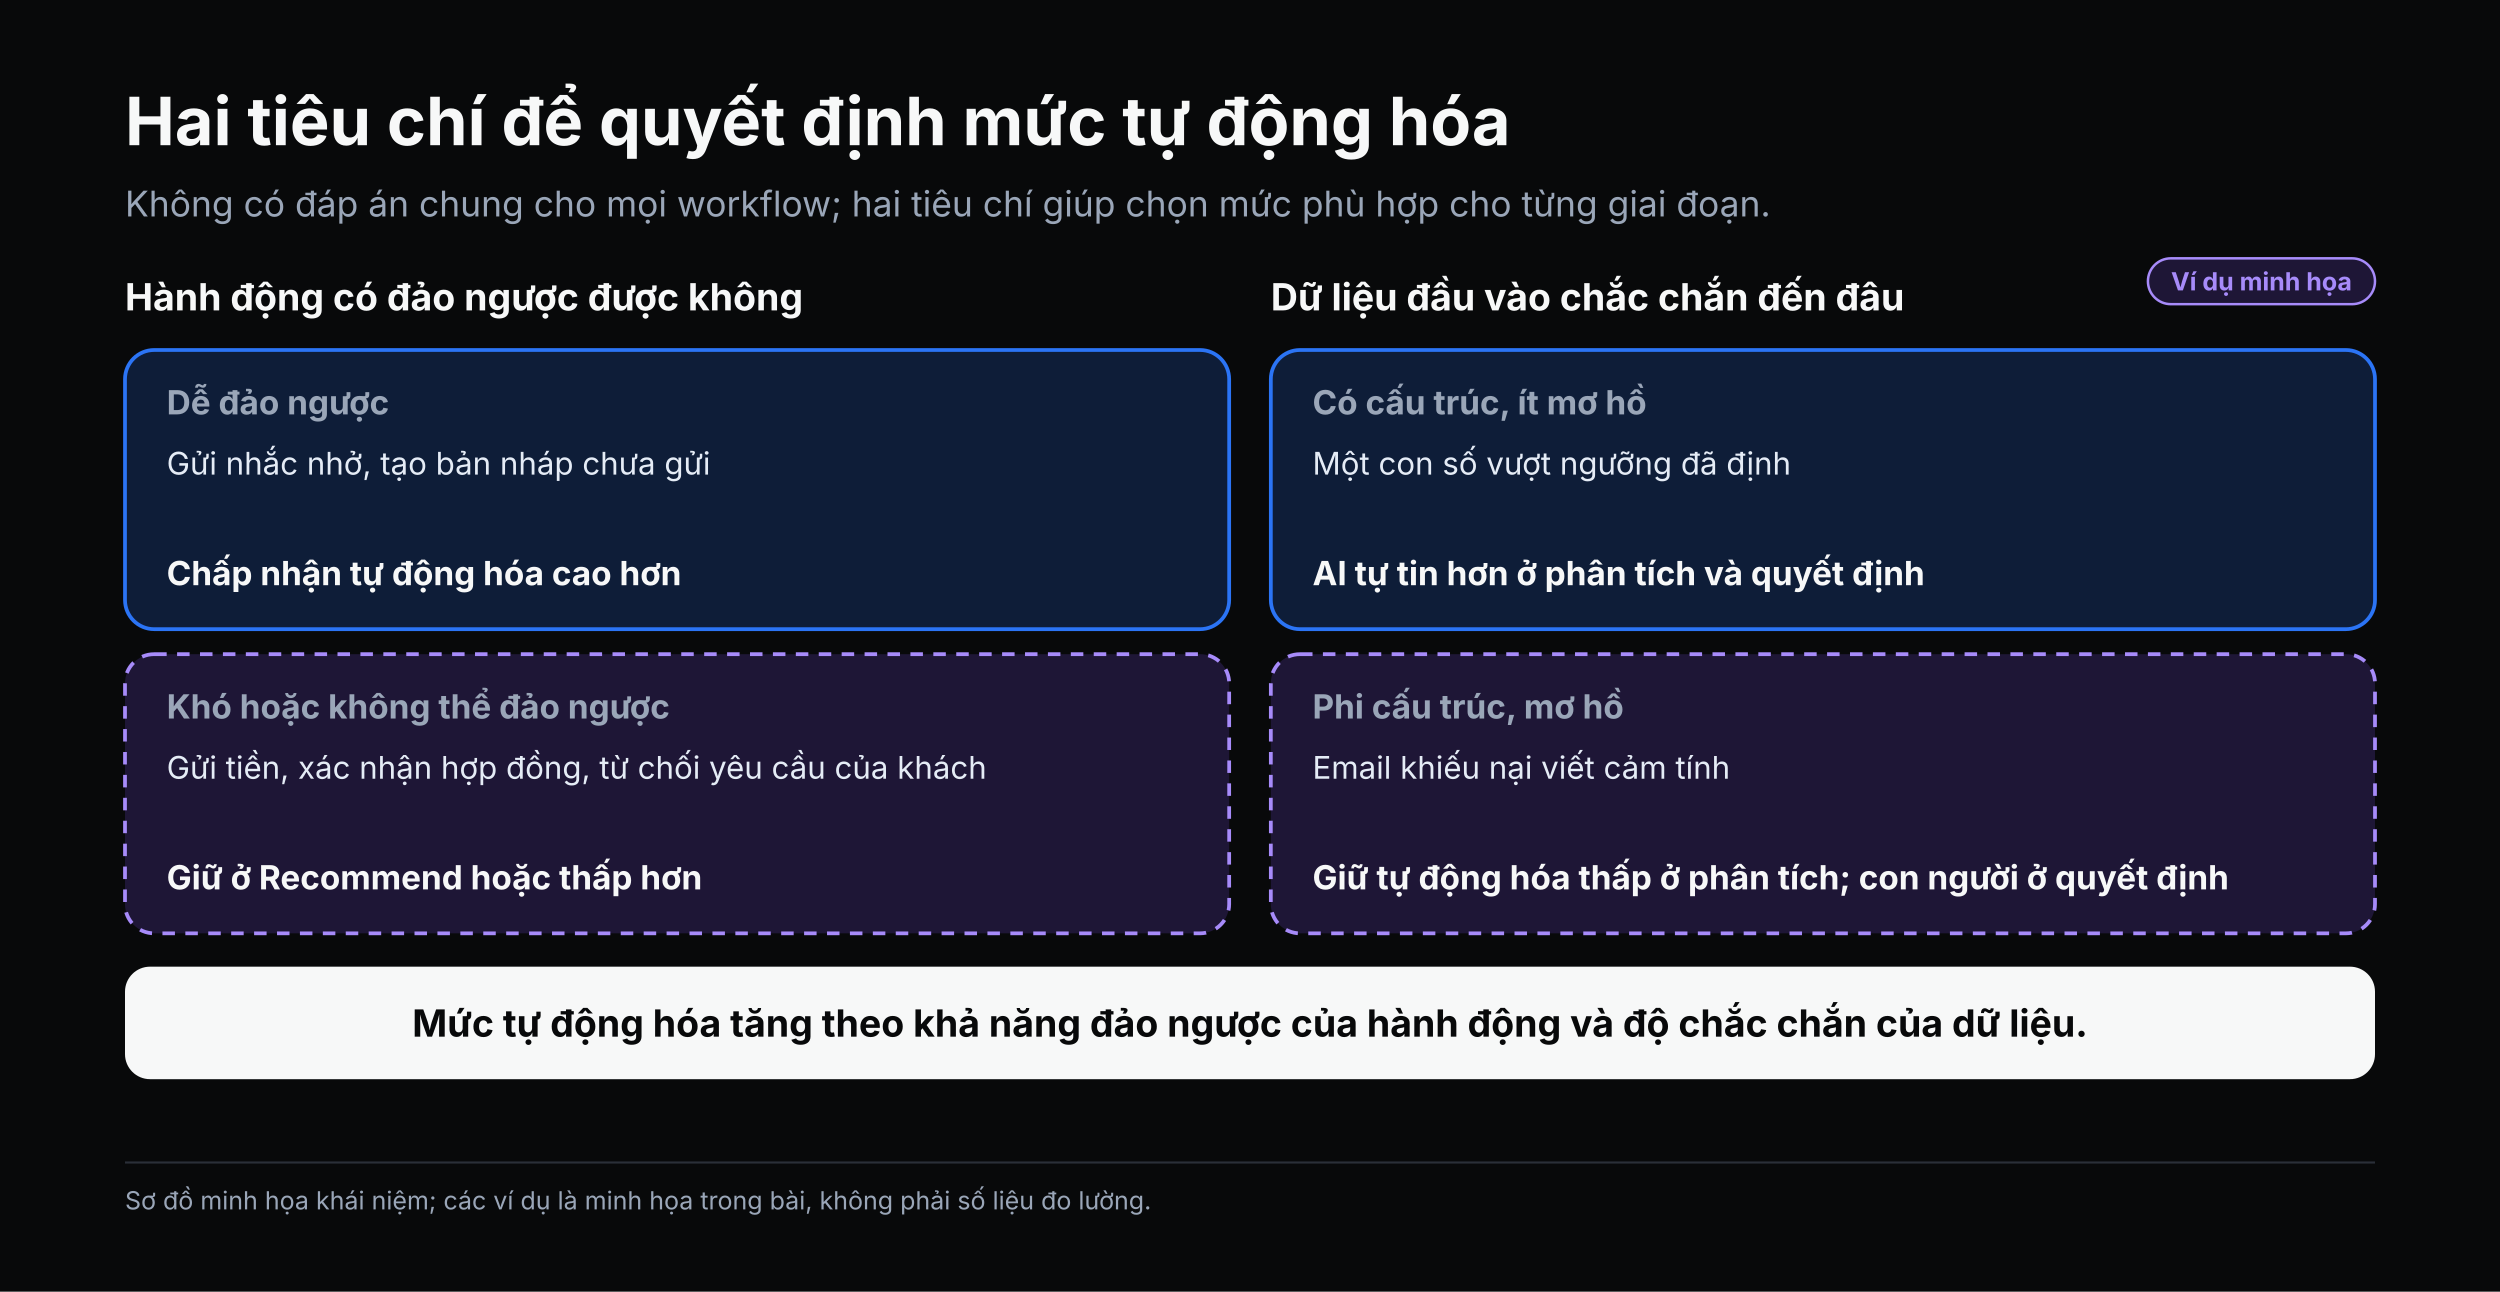
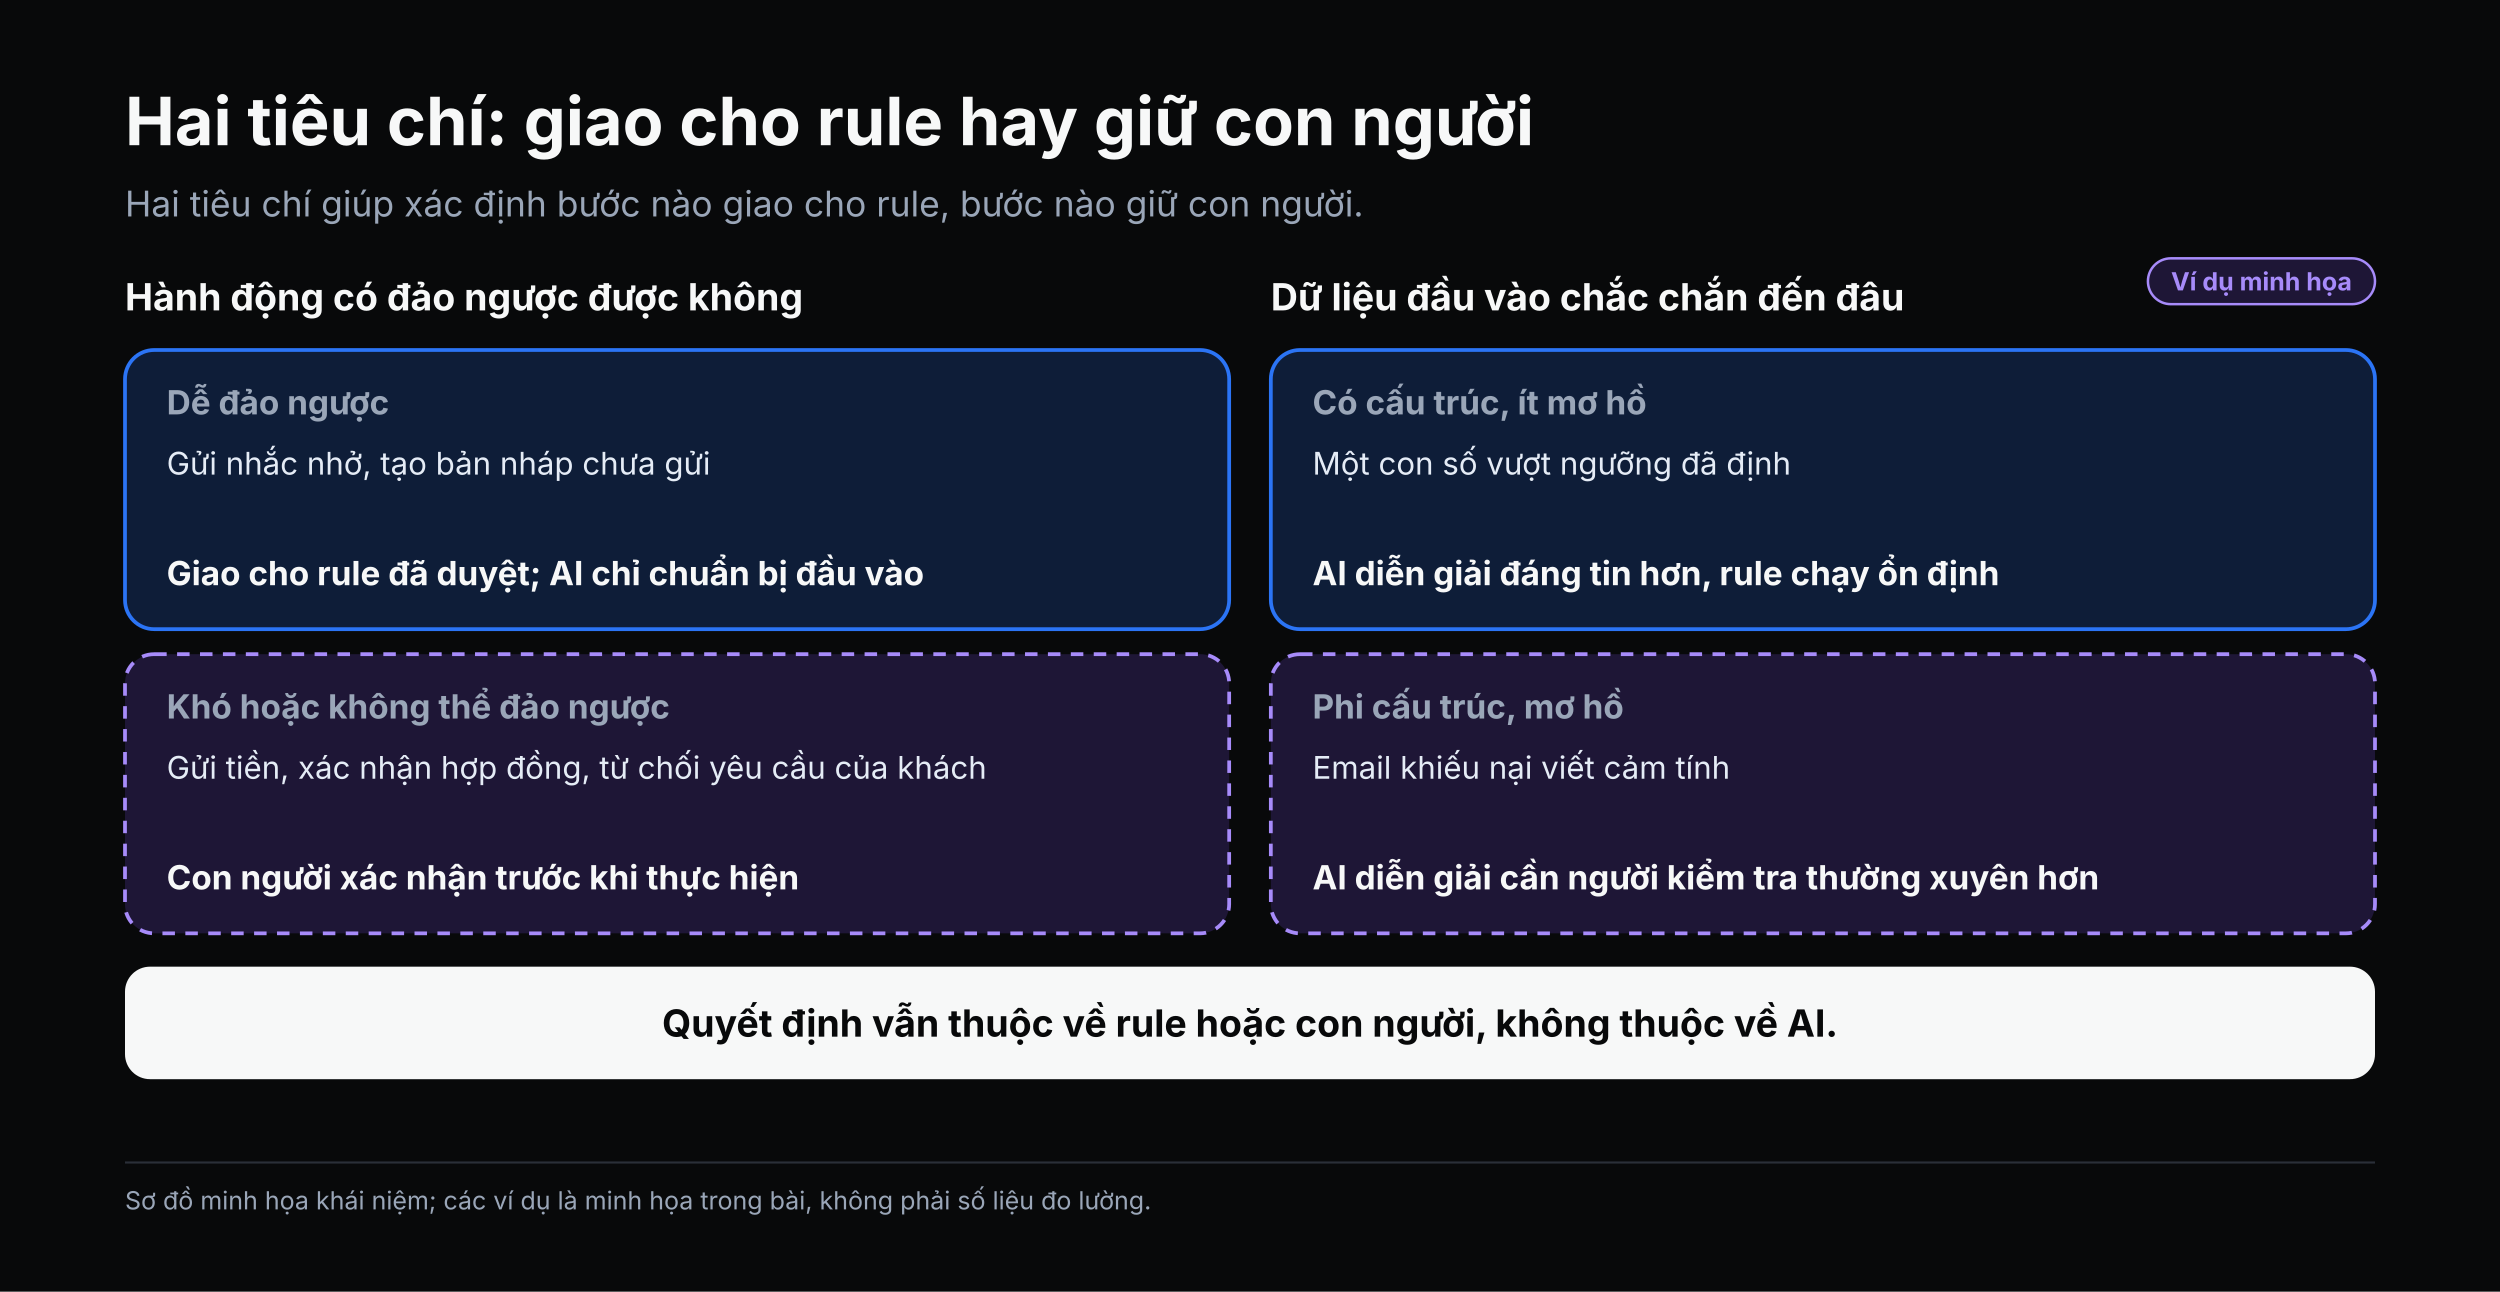
- <svg xmlns="http://www.w3.org/2000/svg" viewBox="0 0 1200 620" width="1200" height="620" role="img" aria-label="Hai tiêu chí chọn mức tự động hóa: mức đảo ngược của hành động và độ chắc chắn của dữ liệu đầu vào; hành động dễ đảo ngược và dữ liệu rõ ràng chấp nhận tự động hóa cao hơn." font-family="Inter, system-ui, sans-serif">
+ <svg xmlns="http://www.w3.org/2000/svg" viewBox="0 0 1200 620" width="1200" height="620" role="img" aria-label="Hai tiêu chí xác định bước nào giao cho rule, bước nào giữ con người: khả năng đảo ngược của hành động và độ chắc chắn của dữ liệu đầu vào; quyết định vẫn thuộc về rule hoặc con người." font-family="Inter, system-ui, sans-serif">
  <rect width="1200" height="620" fill="#08090A" />
-   <text x="60.0" y="69.7" font-size="32" font-weight="700" fill="#F7F8F8" text-anchor="start">Hai tiêu chí để quyết định mức tự động hóa</text>
-   <text x="60.0" y="103.9" font-size="17" font-weight="400" fill="#9AA6B8" text-anchor="start">Không có đáp án chung cho mọi workflow; hai tiêu chí giúp chọn mức phù hợp cho từng giai đoạn.</text>
+   <text x="60.0" y="69.7" font-size="32" font-weight="700" fill="#F7F8F8" text-anchor="start">Hai tiêu chí: giao cho rule hay giữ con người</text>
+   <text x="60.0" y="103.9" font-size="17" font-weight="400" fill="#9AA6B8" text-anchor="start">Hai tiêu chí giúp xác định bước nào giao cho rule, bước nào giữ con người.</text>
  <line x1="60.0" y1="558.0" x2="1140.0" y2="558.0" stroke="#2A2F38" stroke-width="1" />
  <text x="60.0" y="580.5" font-size="12" font-weight="400" fill="#9AA6B8" text-anchor="start">Sơ đồ minh họa khái niệm; các ví dụ là minh họa trong bài, không phải số liệu đo lường.</text>
  <rect x="1031.0" y="124.0" width="109.0" height="22.0" rx="11.0" fill="#1E1636" stroke="#A78BFA" stroke-width="1.2" />
  <text x="1085.5" y="139.4" font-size="12" font-weight="700" fill="#A78BFA" text-anchor="middle">Ví dụ minh họa</text>
  <text x="60.0" y="149.0" font-size="18" font-weight="700" fill="#F7F8F8" text-anchor="start">Hành động có đảo ngược được không</text>
  <rect x="60.0" y="168.0" width="530.0" height="134.0" rx="14" fill="#0E1D38" stroke="#2B74F5" stroke-width="1.8" />
  <text x="80.0" y="198.9" font-size="16" font-weight="700" fill="#9AA6B8" text-anchor="start">Dễ đảo ngược</text>
  <text x="80.0" y="227.8" font-size="15" font-weight="400" fill="#E5ECF6" text-anchor="start">Gửi nhắc nhở, tạo bản nháp chưa gửi</text>
-   <text x="80.0" y="280.9" font-size="16" font-weight="700" fill="#F7F8F8" text-anchor="start">Chấp nhận tự động hóa cao hơn</text>
+   <text x="80.0" y="280.9" font-size="16" font-weight="700" fill="#F7F8F8" text-anchor="start">Giao cho rule đã duyệt; AI chỉ chuẩn bị đầu vào</text>
  <rect x="60.0" y="314.0" width="530.0" height="134.0" rx="14" fill="#1E1636" stroke="#A78BFA" stroke-width="1.8" stroke-dasharray="6 5" />
  <text x="80.0" y="344.9" font-size="16" font-weight="700" fill="#9AA6B8" text-anchor="start">Khó hoặc không thể đảo ngược</text>
  <text x="80.0" y="373.8" font-size="15" font-weight="400" fill="#E5ECF6" text-anchor="start">Gửi tiền, xác nhận hợp đồng, từ chối yêu cầu của khách</text>
-   <text x="80.0" y="426.9" font-size="16" font-weight="700" fill="#F7F8F8" text-anchor="start">Giữ ở Recommend hoặc thấp hơn</text>
+   <text x="80.0" y="426.9" font-size="16" font-weight="700" fill="#F7F8F8" text-anchor="start">Con người xác nhận trước khi thực hiện</text>
  <text x="610.0" y="149.0" font-size="18" font-weight="700" fill="#F7F8F8" text-anchor="start">Dữ liệu đầu vào chắc chắn đến đâu</text>
  <rect x="610.0" y="168.0" width="530.0" height="134.0" rx="14" fill="#0E1D38" stroke="#2B74F5" stroke-width="1.8" />
  <text x="630.0" y="198.9" font-size="16" font-weight="700" fill="#9AA6B8" text-anchor="start">Có cấu trúc, ít mơ hồ</text>
  <text x="630.0" y="227.8" font-size="15" font-weight="400" fill="#E5ECF6" text-anchor="start">Một con số vượt ngưỡng đã định</text>
-   <text x="630.0" y="280.9" font-size="16" font-weight="700" fill="#F7F8F8" text-anchor="start">AI tự tin hơn ở phân tích và quyết định</text>
+   <text x="630.0" y="280.9" font-size="16" font-weight="700" fill="#F7F8F8" text-anchor="start">AI diễn giải đáng tin hơn, rule chạy ổn định</text>
  <rect x="610.0" y="314.0" width="530.0" height="134.0" rx="14" fill="#1E1636" stroke="#A78BFA" stroke-width="1.8" stroke-dasharray="6 5" />
  <text x="630.0" y="344.9" font-size="16" font-weight="700" fill="#9AA6B8" text-anchor="start">Phi cấu trúc, mơ hồ</text>
  <text x="630.0" y="373.8" font-size="15" font-weight="400" fill="#E5ECF6" text-anchor="start">Email khiếu nại viết cảm tính</text>
-   <text x="630.0" y="426.9" font-size="16" font-weight="700" fill="#F7F8F8" text-anchor="start">Giữ tự động hóa thấp ở phân tích; con người ở quyết định</text>
+   <text x="630.0" y="426.9" font-size="16" font-weight="700" fill="#F7F8F8" text-anchor="start">AI diễn giải cần người kiểm tra thường xuyên hơn</text>
  <rect x="60.0" y="464.0" width="1080.0" height="54.0" rx="12" fill="#F7F8F8" />
-   <text x="600.0" y="497.6" font-size="18" font-weight="700" fill="#08090A" text-anchor="middle">Mức tự động hóa tăng theo khả năng đảo ngược của hành động và độ chắc chắn của dữ liệu.</text>
+   <text x="600.0" y="497.6" font-size="18" font-weight="700" fill="#08090A" text-anchor="middle">Quyết định vẫn thuộc về rule hoặc con người, không thuộc về AI.</text>
</svg>
